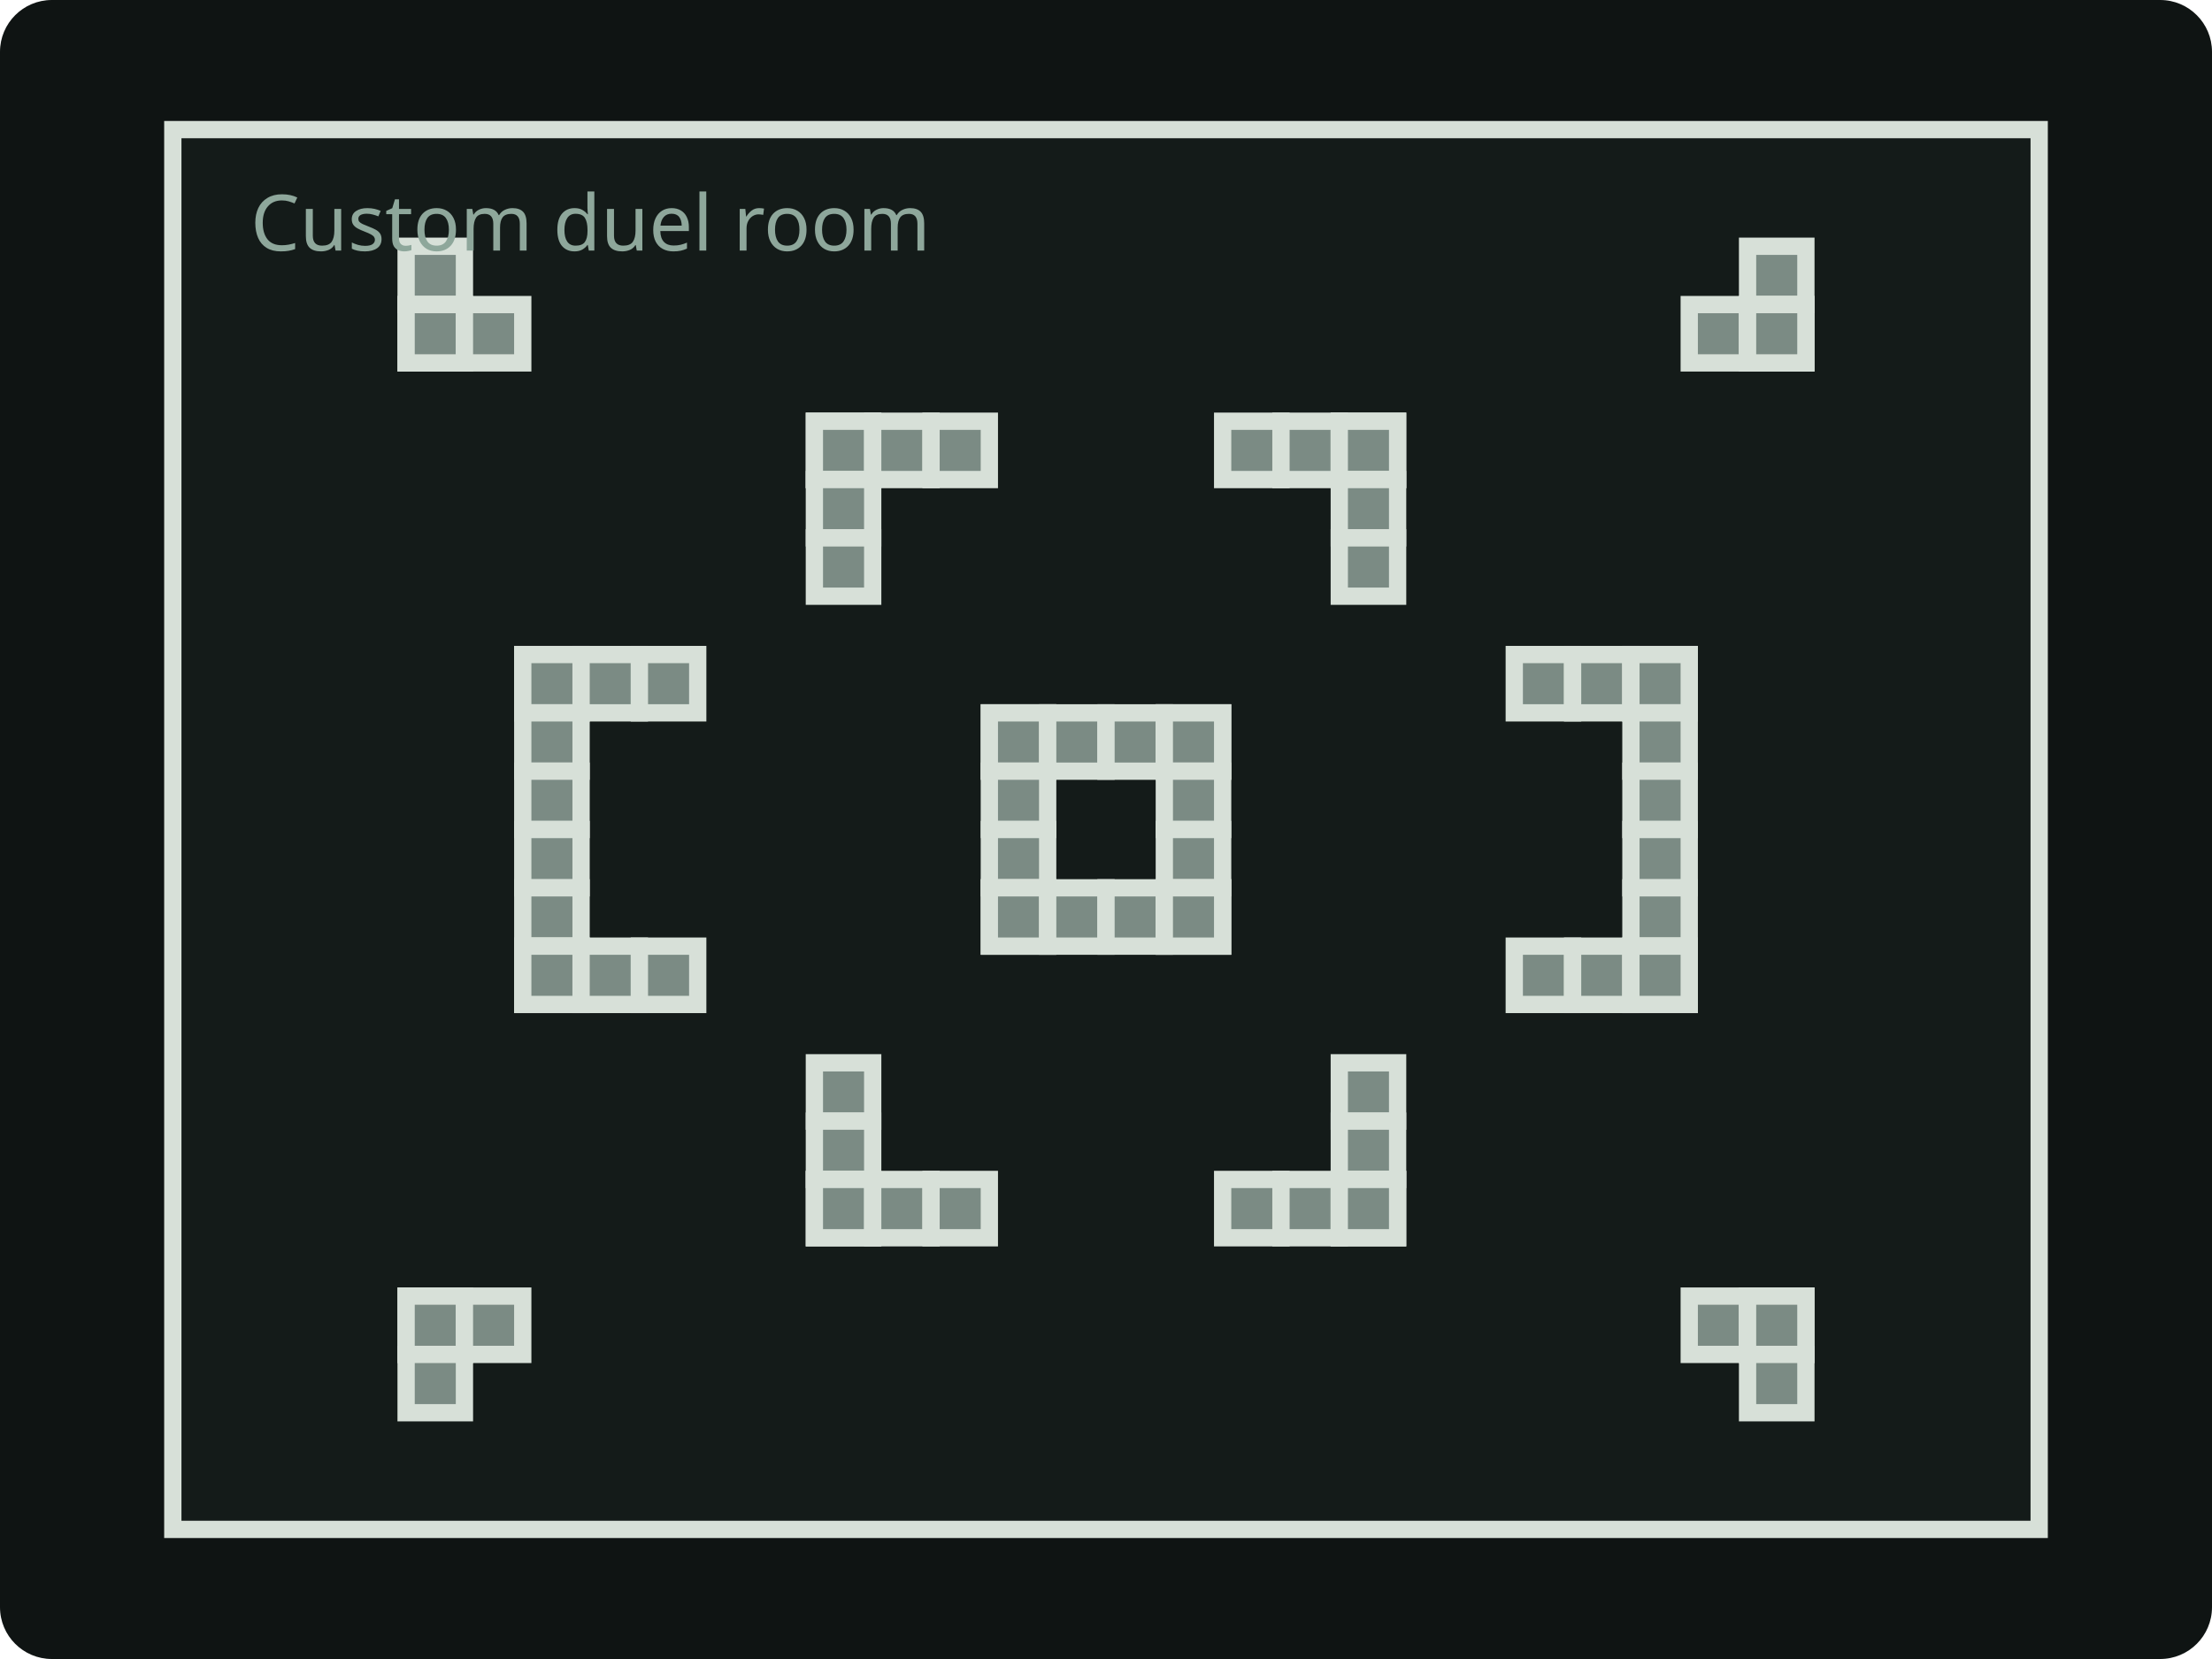
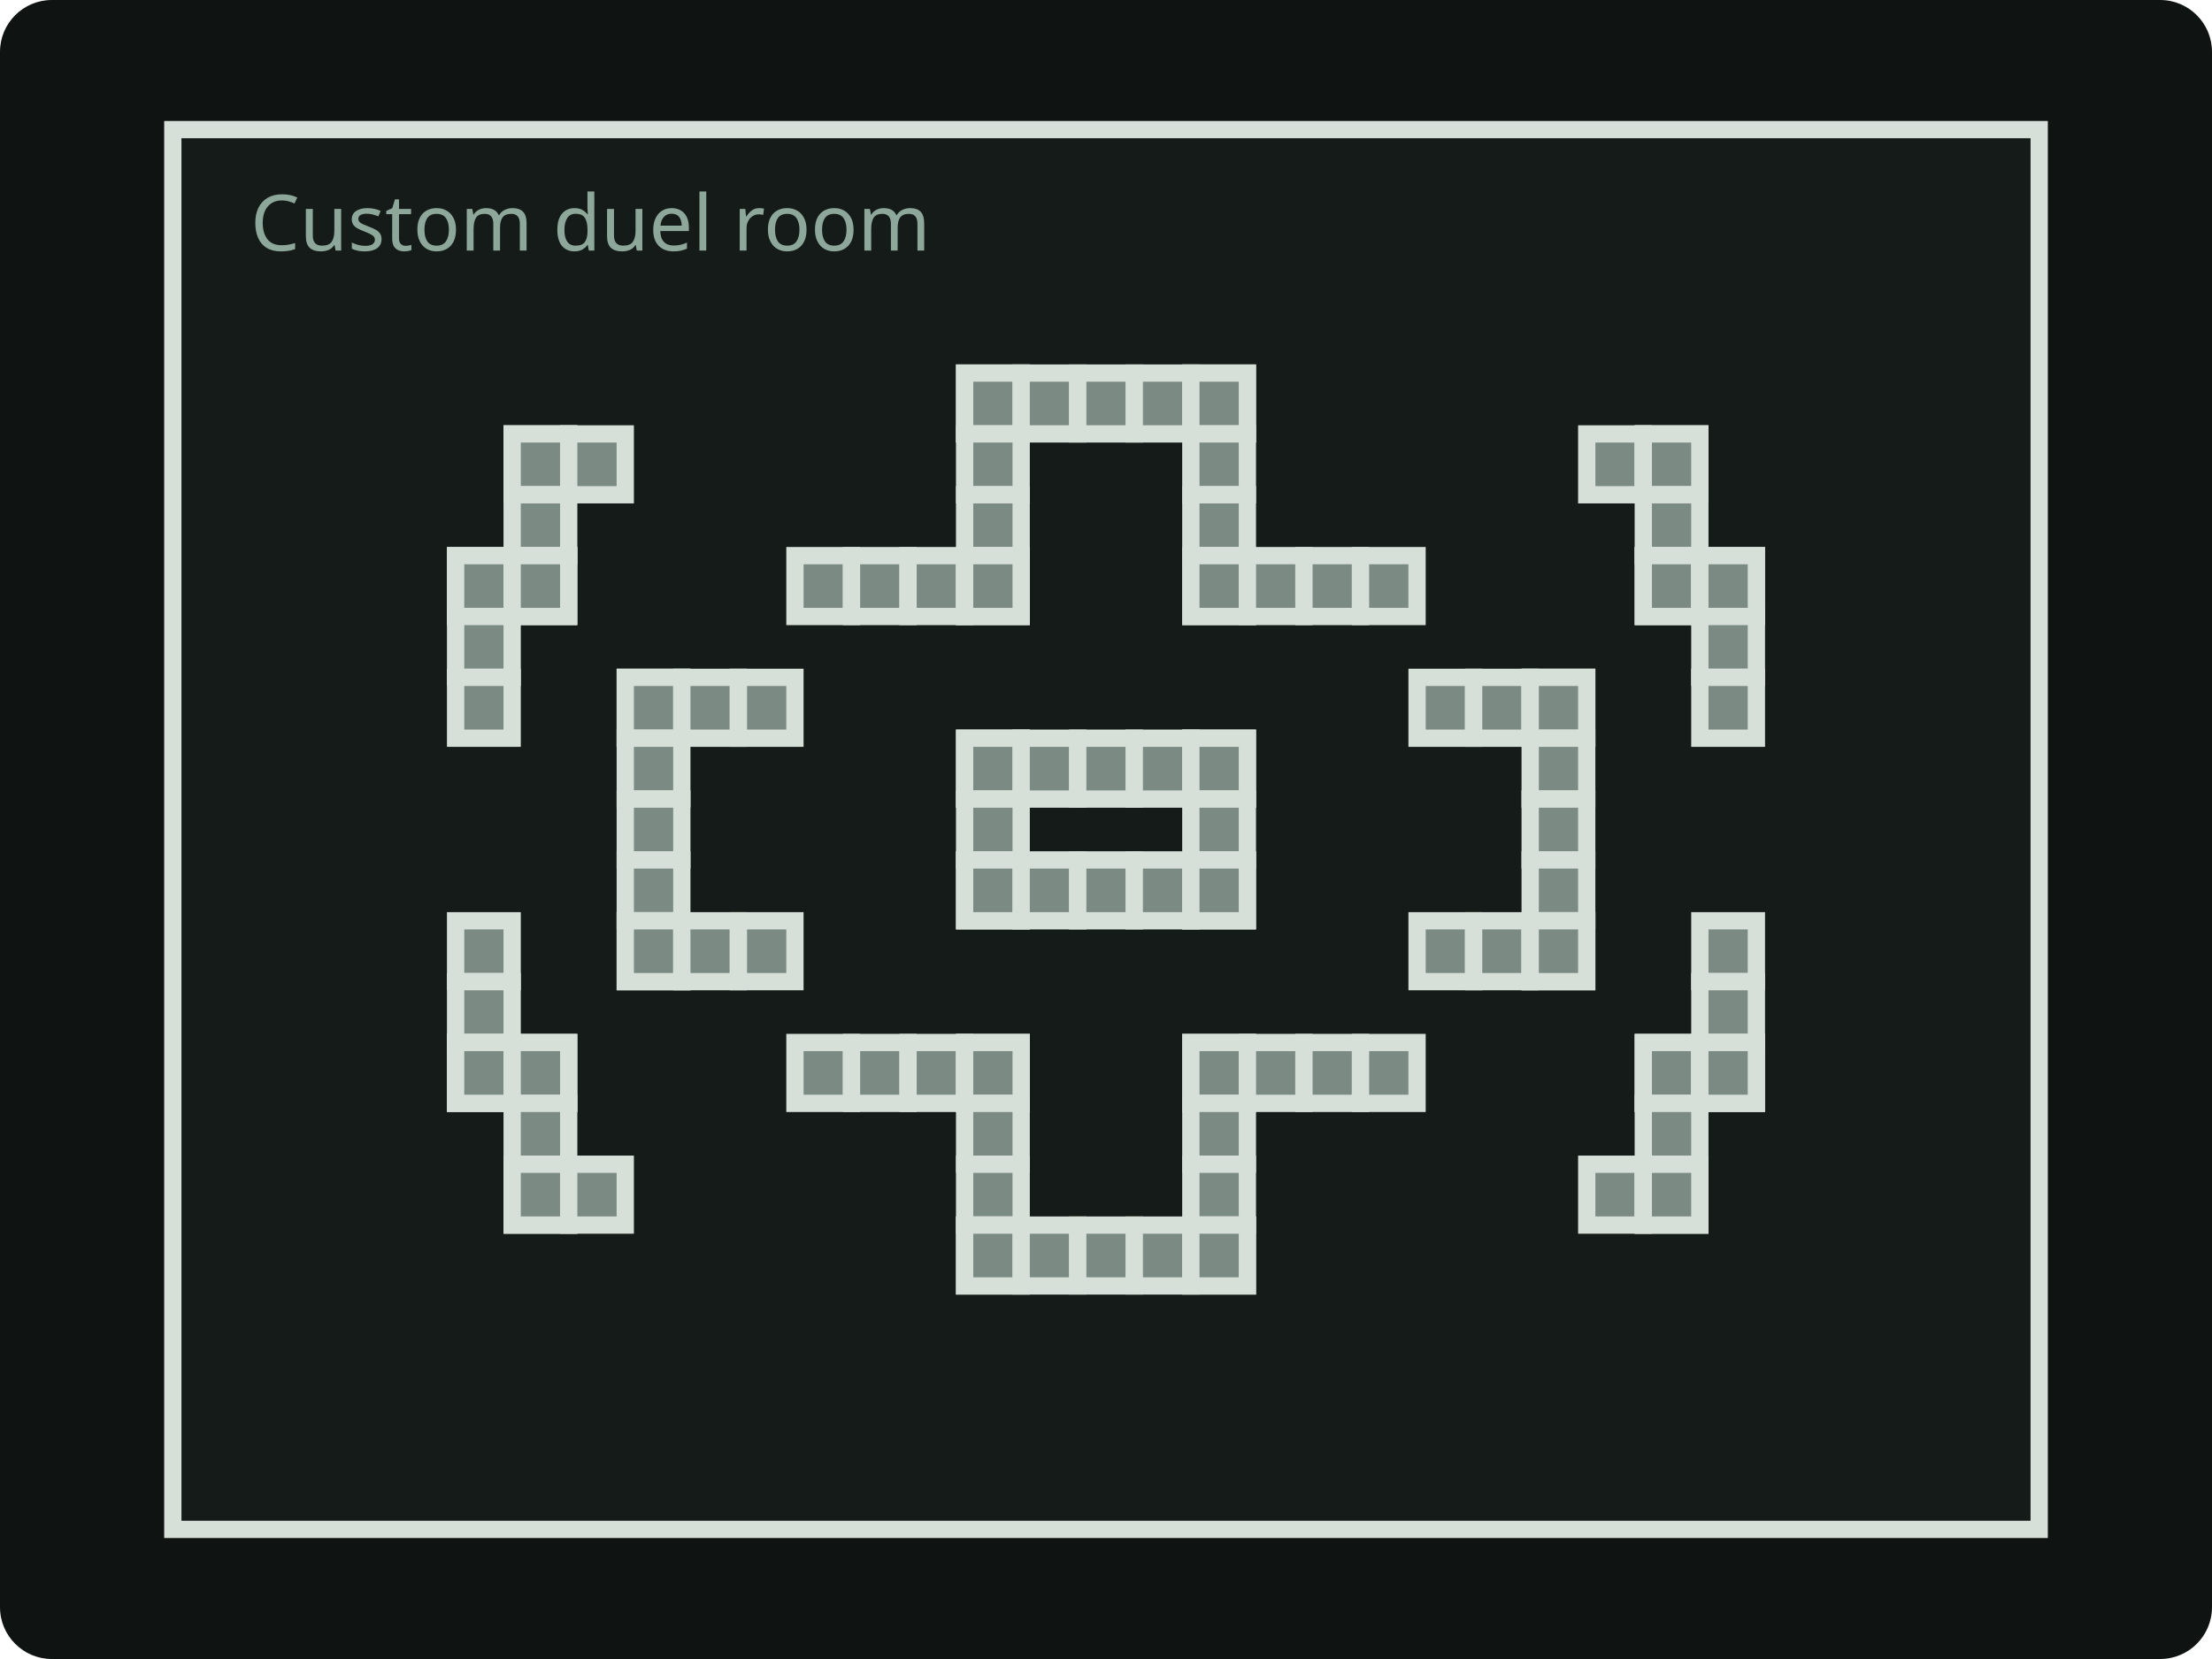
<svg xmlns="http://www.w3.org/2000/svg" viewBox="0 0 512 384" fill="none">
  <rect width="512" height="384" rx="12" fill="#0f1413" />
  <rect x="40" y="30" width="432" height="324" fill="#141b19" stroke="#d7e0d8" stroke-width="4" />
-   <rect x="94" y="57" width="13.5" height="13.5" fill="#7b8b84" stroke="#d7e0d8" stroke-width="4" />
-   <rect x="404.5" y="57" width="13.5" height="13.5" fill="#7b8b84" stroke="#d7e0d8" stroke-width="4" />
-   <rect x="94" y="70.5" width="13.5" height="13.5" fill="#7b8b84" stroke="#d7e0d8" stroke-width="4" />
-   <rect x="94" y="70.5" width="13.5" height="13.5" fill="#7b8b84" stroke="#d7e0d8" stroke-width="4" />
-   <rect x="107.5" y="70.5" width="13.5" height="13.5" fill="#7b8b84" stroke="#d7e0d8" stroke-width="4" />
-   <rect x="391" y="70.5" width="13.5" height="13.5" fill="#7b8b84" stroke="#d7e0d8" stroke-width="4" />
-   <rect x="404.5" y="70.5" width="13.5" height="13.5" fill="#7b8b84" stroke="#d7e0d8" stroke-width="4" />
-   <rect x="404.5" y="70.5" width="13.5" height="13.5" fill="#7b8b84" stroke="#d7e0d8" stroke-width="4" />
-   <rect x="188.5" y="97.5" width="13.5" height="13.5" fill="#7b8b84" stroke="#d7e0d8" stroke-width="4" />
-   <rect x="188.5" y="97.5" width="13.5" height="13.5" fill="#7b8b84" stroke="#d7e0d8" stroke-width="4" />
-   <rect x="202" y="97.5" width="13.5" height="13.5" fill="#7b8b84" stroke="#d7e0d8" stroke-width="4" />
-   <rect x="215.5" y="97.5" width="13.5" height="13.5" fill="#7b8b84" stroke="#d7e0d8" stroke-width="4" />
-   <rect x="283" y="97.5" width="13.5" height="13.5" fill="#7b8b84" stroke="#d7e0d8" stroke-width="4" />
-   <rect x="296.5" y="97.5" width="13.5" height="13.5" fill="#7b8b84" stroke="#d7e0d8" stroke-width="4" />
-   <rect x="310" y="97.5" width="13.5" height="13.5" fill="#7b8b84" stroke="#d7e0d8" stroke-width="4" />
-   <rect x="310" y="97.5" width="13.5" height="13.5" fill="#7b8b84" stroke="#d7e0d8" stroke-width="4" />
-   <rect x="188.5" y="111" width="13.5" height="13.5" fill="#7b8b84" stroke="#d7e0d8" stroke-width="4" />
-   <rect x="310" y="111" width="13.5" height="13.5" fill="#7b8b84" stroke="#d7e0d8" stroke-width="4" />
-   <rect x="188.5" y="124.5" width="13.5" height="13.5" fill="#7b8b84" stroke="#d7e0d8" stroke-width="4" />
-   <rect x="310" y="124.5" width="13.5" height="13.5" fill="#7b8b84" stroke="#d7e0d8" stroke-width="4" />
-   <rect x="121" y="151.5" width="13.5" height="13.5" fill="#7b8b84" stroke="#d7e0d8" stroke-width="4" />
-   <rect x="121" y="151.5" width="13.5" height="13.5" fill="#7b8b84" stroke="#d7e0d8" stroke-width="4" />
-   <rect x="134.5" y="151.5" width="13.5" height="13.5" fill="#7b8b84" stroke="#d7e0d8" stroke-width="4" />
-   <rect x="148" y="151.5" width="13.5" height="13.5" fill="#7b8b84" stroke="#d7e0d8" stroke-width="4" />
-   <rect x="350.5" y="151.5" width="13.5" height="13.5" fill="#7b8b84" stroke="#d7e0d8" stroke-width="4" />
-   <rect x="364" y="151.5" width="13.5" height="13.5" fill="#7b8b84" stroke="#d7e0d8" stroke-width="4" />
-   <rect x="377.5" y="151.5" width="13.5" height="13.5" fill="#7b8b84" stroke="#d7e0d8" stroke-width="4" />
-   <rect x="377.5" y="151.5" width="13.5" height="13.5" fill="#7b8b84" stroke="#d7e0d8" stroke-width="4" />
-   <rect x="121" y="165" width="13.5" height="13.5" fill="#7b8b84" stroke="#d7e0d8" stroke-width="4" />
-   <rect x="229" y="165" width="13.5" height="13.5" fill="#7b8b84" stroke="#d7e0d8" stroke-width="4" />
-   <rect x="229" y="165" width="13.5" height="13.5" fill="#7b8b84" stroke="#d7e0d8" stroke-width="4" />
-   <rect x="242.5" y="165" width="13.5" height="13.5" fill="#7b8b84" stroke="#d7e0d8" stroke-width="4" />
-   <rect x="256" y="165" width="13.5" height="13.5" fill="#7b8b84" stroke="#d7e0d8" stroke-width="4" />
-   <rect x="269.5" y="165" width="13.5" height="13.5" fill="#7b8b84" stroke="#d7e0d8" stroke-width="4" />
-   <rect x="269.5" y="165" width="13.5" height="13.5" fill="#7b8b84" stroke="#d7e0d8" stroke-width="4" />
-   <rect x="377.5" y="165" width="13.5" height="13.5" fill="#7b8b84" stroke="#d7e0d8" stroke-width="4" />
-   <rect x="121" y="178.5" width="13.5" height="13.5" fill="#7b8b84" stroke="#d7e0d8" stroke-width="4" />
-   <rect x="229" y="178.5" width="13.5" height="13.5" fill="#7b8b84" stroke="#d7e0d8" stroke-width="4" />
-   <rect x="269.5" y="178.5" width="13.5" height="13.5" fill="#7b8b84" stroke="#d7e0d8" stroke-width="4" />
-   <rect x="377.5" y="178.5" width="13.5" height="13.5" fill="#7b8b84" stroke="#d7e0d8" stroke-width="4" />
-   <rect x="121" y="192" width="13.5" height="13.5" fill="#7b8b84" stroke="#d7e0d8" stroke-width="4" />
-   <rect x="229" y="192" width="13.5" height="13.5" fill="#7b8b84" stroke="#d7e0d8" stroke-width="4" />
-   <rect x="269.5" y="192" width="13.5" height="13.5" fill="#7b8b84" stroke="#d7e0d8" stroke-width="4" />
-   <rect x="377.5" y="192" width="13.5" height="13.5" fill="#7b8b84" stroke="#d7e0d8" stroke-width="4" />
-   <rect x="121" y="205.5" width="13.5" height="13.5" fill="#7b8b84" stroke="#d7e0d8" stroke-width="4" />
-   <rect x="229" y="205.5" width="13.5" height="13.5" fill="#7b8b84" stroke="#d7e0d8" stroke-width="4" />
-   <rect x="229" y="205.5" width="13.5" height="13.5" fill="#7b8b84" stroke="#d7e0d8" stroke-width="4" />
-   <rect x="242.5" y="205.5" width="13.5" height="13.5" fill="#7b8b84" stroke="#d7e0d8" stroke-width="4" />
-   <rect x="256" y="205.5" width="13.5" height="13.5" fill="#7b8b84" stroke="#d7e0d8" stroke-width="4" />
-   <rect x="269.5" y="205.5" width="13.5" height="13.5" fill="#7b8b84" stroke="#d7e0d8" stroke-width="4" />
-   <rect x="269.5" y="205.5" width="13.5" height="13.5" fill="#7b8b84" stroke="#d7e0d8" stroke-width="4" />
-   <rect x="377.5" y="205.5" width="13.5" height="13.5" fill="#7b8b84" stroke="#d7e0d8" stroke-width="4" />
-   <rect x="121" y="219" width="13.5" height="13.5" fill="#7b8b84" stroke="#d7e0d8" stroke-width="4" />
-   <rect x="121" y="219" width="13.5" height="13.5" fill="#7b8b84" stroke="#d7e0d8" stroke-width="4" />
-   <rect x="134.5" y="219" width="13.5" height="13.5" fill="#7b8b84" stroke="#d7e0d8" stroke-width="4" />
-   <rect x="148" y="219" width="13.5" height="13.5" fill="#7b8b84" stroke="#d7e0d8" stroke-width="4" />
-   <rect x="350.5" y="219" width="13.5" height="13.5" fill="#7b8b84" stroke="#d7e0d8" stroke-width="4" />
-   <rect x="364" y="219" width="13.5" height="13.5" fill="#7b8b84" stroke="#d7e0d8" stroke-width="4" />
-   <rect x="377.5" y="219" width="13.5" height="13.5" fill="#7b8b84" stroke="#d7e0d8" stroke-width="4" />
-   <rect x="377.5" y="219" width="13.5" height="13.5" fill="#7b8b84" stroke="#d7e0d8" stroke-width="4" />
-   <rect x="188.5" y="246" width="13.5" height="13.5" fill="#7b8b84" stroke="#d7e0d8" stroke-width="4" />
-   <rect x="310" y="246" width="13.5" height="13.5" fill="#7b8b84" stroke="#d7e0d8" stroke-width="4" />
-   <rect x="188.5" y="259.5" width="13.5" height="13.5" fill="#7b8b84" stroke="#d7e0d8" stroke-width="4" />
-   <rect x="310" y="259.5" width="13.5" height="13.5" fill="#7b8b84" stroke="#d7e0d8" stroke-width="4" />
-   <rect x="188.5" y="273" width="13.5" height="13.5" fill="#7b8b84" stroke="#d7e0d8" stroke-width="4" />
-   <rect x="188.5" y="273" width="13.5" height="13.5" fill="#7b8b84" stroke="#d7e0d8" stroke-width="4" />
-   <rect x="202" y="273" width="13.5" height="13.5" fill="#7b8b84" stroke="#d7e0d8" stroke-width="4" />
-   <rect x="215.5" y="273" width="13.5" height="13.5" fill="#7b8b84" stroke="#d7e0d8" stroke-width="4" />
-   <rect x="283" y="273" width="13.5" height="13.5" fill="#7b8b84" stroke="#d7e0d8" stroke-width="4" />
-   <rect x="296.5" y="273" width="13.5" height="13.5" fill="#7b8b84" stroke="#d7e0d8" stroke-width="4" />
-   <rect x="310" y="273" width="13.5" height="13.5" fill="#7b8b84" stroke="#d7e0d8" stroke-width="4" />
-   <rect x="310" y="273" width="13.5" height="13.5" fill="#7b8b84" stroke="#d7e0d8" stroke-width="4" />
-   <rect x="94" y="300" width="13.5" height="13.5" fill="#7b8b84" stroke="#d7e0d8" stroke-width="4" />
-   <rect x="94" y="300" width="13.5" height="13.5" fill="#7b8b84" stroke="#d7e0d8" stroke-width="4" />
-   <rect x="107.5" y="300" width="13.5" height="13.5" fill="#7b8b84" stroke="#d7e0d8" stroke-width="4" />
-   <rect x="391" y="300" width="13.5" height="13.5" fill="#7b8b84" stroke="#d7e0d8" stroke-width="4" />
-   <rect x="404.5" y="300" width="13.5" height="13.5" fill="#7b8b84" stroke="#d7e0d8" stroke-width="4" />
-   <rect x="404.5" y="300" width="13.5" height="13.5" fill="#7b8b84" stroke="#d7e0d8" stroke-width="4" />
-   <rect x="94" y="313.5" width="13.5" height="13.5" fill="#7b8b84" stroke="#d7e0d8" stroke-width="4" />
-   <rect x="404.5" y="313.5" width="13.5" height="13.5" fill="#7b8b84" stroke="#d7e0d8" stroke-width="4" />
+   <rect x="223.273" y="86.348" width="13.091" height="14.087" fill="#7b8b84" stroke="#d7e0d8" stroke-width="4" />
+   <rect x="223.273" y="86.348" width="13.091" height="14.087" fill="#7b8b84" stroke="#d7e0d8" stroke-width="4" />
+   <rect x="236.364" y="86.348" width="13.091" height="14.087" fill="#7b8b84" stroke="#d7e0d8" stroke-width="4" />
+   <rect x="249.455" y="86.348" width="13.091" height="14.087" fill="#7b8b84" stroke="#d7e0d8" stroke-width="4" />
+   <rect x="262.545" y="86.348" width="13.091" height="14.087" fill="#7b8b84" stroke="#d7e0d8" stroke-width="4" />
+   <rect x="275.636" y="86.348" width="13.091" height="14.087" fill="#7b8b84" stroke="#d7e0d8" stroke-width="4" />
+   <rect x="275.636" y="86.348" width="13.091" height="14.087" fill="#7b8b84" stroke="#d7e0d8" stroke-width="4" />
+   <rect x="118.545" y="100.435" width="13.091" height="14.087" fill="#7b8b84" stroke="#d7e0d8" stroke-width="4" />
+   <rect x="118.545" y="100.435" width="13.091" height="14.087" fill="#7b8b84" stroke="#d7e0d8" stroke-width="4" />
+   <rect x="131.636" y="100.435" width="13.091" height="14.087" fill="#7b8b84" stroke="#d7e0d8" stroke-width="4" />
+   <rect x="223.273" y="100.435" width="13.091" height="14.087" fill="#7b8b84" stroke="#d7e0d8" stroke-width="4" />
+   <rect x="275.636" y="100.435" width="13.091" height="14.087" fill="#7b8b84" stroke="#d7e0d8" stroke-width="4" />
+   <rect x="367.273" y="100.435" width="13.091" height="14.087" fill="#7b8b84" stroke="#d7e0d8" stroke-width="4" />
+   <rect x="380.364" y="100.435" width="13.091" height="14.087" fill="#7b8b84" stroke="#d7e0d8" stroke-width="4" />
+   <rect x="380.364" y="100.435" width="13.091" height="14.087" fill="#7b8b84" stroke="#d7e0d8" stroke-width="4" />
+   <rect x="118.545" y="114.522" width="13.091" height="14.087" fill="#7b8b84" stroke="#d7e0d8" stroke-width="4" />
+   <rect x="223.273" y="114.522" width="13.091" height="14.087" fill="#7b8b84" stroke="#d7e0d8" stroke-width="4" />
+   <rect x="275.636" y="114.522" width="13.091" height="14.087" fill="#7b8b84" stroke="#d7e0d8" stroke-width="4" />
+   <rect x="380.364" y="114.522" width="13.091" height="14.087" fill="#7b8b84" stroke="#d7e0d8" stroke-width="4" />
+   <rect x="105.455" y="128.609" width="13.091" height="14.087" fill="#7b8b84" stroke="#d7e0d8" stroke-width="4" />
+   <rect x="105.455" y="128.609" width="13.091" height="14.087" fill="#7b8b84" stroke="#d7e0d8" stroke-width="4" />
+   <rect x="118.545" y="128.609" width="13.091" height="14.087" fill="#7b8b84" stroke="#d7e0d8" stroke-width="4" />
+   <rect x="118.545" y="128.609" width="13.091" height="14.087" fill="#7b8b84" stroke="#d7e0d8" stroke-width="4" />
+   <rect x="184" y="128.609" width="13.091" height="14.087" fill="#7b8b84" stroke="#d7e0d8" stroke-width="4" />
+   <rect x="197.091" y="128.609" width="13.091" height="14.087" fill="#7b8b84" stroke="#d7e0d8" stroke-width="4" />
+   <rect x="210.182" y="128.609" width="13.091" height="14.087" fill="#7b8b84" stroke="#d7e0d8" stroke-width="4" />
+   <rect x="223.273" y="128.609" width="13.091" height="14.087" fill="#7b8b84" stroke="#d7e0d8" stroke-width="4" />
+   <rect x="223.273" y="128.609" width="13.091" height="14.087" fill="#7b8b84" stroke="#d7e0d8" stroke-width="4" />
+   <rect x="275.636" y="128.609" width="13.091" height="14.087" fill="#7b8b84" stroke="#d7e0d8" stroke-width="4" />
+   <rect x="275.636" y="128.609" width="13.091" height="14.087" fill="#7b8b84" stroke="#d7e0d8" stroke-width="4" />
+   <rect x="288.727" y="128.609" width="13.091" height="14.087" fill="#7b8b84" stroke="#d7e0d8" stroke-width="4" />
+   <rect x="301.818" y="128.609" width="13.091" height="14.087" fill="#7b8b84" stroke="#d7e0d8" stroke-width="4" />
+   <rect x="314.909" y="128.609" width="13.091" height="14.087" fill="#7b8b84" stroke="#d7e0d8" stroke-width="4" />
+   <rect x="380.364" y="128.609" width="13.091" height="14.087" fill="#7b8b84" stroke="#d7e0d8" stroke-width="4" />
+   <rect x="380.364" y="128.609" width="13.091" height="14.087" fill="#7b8b84" stroke="#d7e0d8" stroke-width="4" />
+   <rect x="393.455" y="128.609" width="13.091" height="14.087" fill="#7b8b84" stroke="#d7e0d8" stroke-width="4" />
+   <rect x="393.455" y="128.609" width="13.091" height="14.087" fill="#7b8b84" stroke="#d7e0d8" stroke-width="4" />
+   <rect x="105.455" y="142.696" width="13.091" height="14.087" fill="#7b8b84" stroke="#d7e0d8" stroke-width="4" />
+   <rect x="393.455" y="142.696" width="13.091" height="14.087" fill="#7b8b84" stroke="#d7e0d8" stroke-width="4" />
+   <rect x="105.455" y="156.783" width="13.091" height="14.087" fill="#7b8b84" stroke="#d7e0d8" stroke-width="4" />
+   <rect x="144.727" y="156.783" width="13.091" height="14.087" fill="#7b8b84" stroke="#d7e0d8" stroke-width="4" />
+   <rect x="144.727" y="156.783" width="13.091" height="14.087" fill="#7b8b84" stroke="#d7e0d8" stroke-width="4" />
+   <rect x="157.818" y="156.783" width="13.091" height="14.087" fill="#7b8b84" stroke="#d7e0d8" stroke-width="4" />
+   <rect x="170.909" y="156.783" width="13.091" height="14.087" fill="#7b8b84" stroke="#d7e0d8" stroke-width="4" />
+   <rect x="328" y="156.783" width="13.091" height="14.087" fill="#7b8b84" stroke="#d7e0d8" stroke-width="4" />
+   <rect x="341.091" y="156.783" width="13.091" height="14.087" fill="#7b8b84" stroke="#d7e0d8" stroke-width="4" />
+   <rect x="354.182" y="156.783" width="13.091" height="14.087" fill="#7b8b84" stroke="#d7e0d8" stroke-width="4" />
+   <rect x="354.182" y="156.783" width="13.091" height="14.087" fill="#7b8b84" stroke="#d7e0d8" stroke-width="4" />
+   <rect x="393.455" y="156.783" width="13.091" height="14.087" fill="#7b8b84" stroke="#d7e0d8" stroke-width="4" />
+   <rect x="144.727" y="170.87" width="13.091" height="14.087" fill="#7b8b84" stroke="#d7e0d8" stroke-width="4" />
+   <rect x="223.273" y="170.87" width="13.091" height="14.087" fill="#7b8b84" stroke="#d7e0d8" stroke-width="4" />
+   <rect x="223.273" y="170.87" width="13.091" height="14.087" fill="#7b8b84" stroke="#d7e0d8" stroke-width="4" />
+   <rect x="236.364" y="170.87" width="13.091" height="14.087" fill="#7b8b84" stroke="#d7e0d8" stroke-width="4" />
+   <rect x="249.455" y="170.87" width="13.091" height="14.087" fill="#7b8b84" stroke="#d7e0d8" stroke-width="4" />
+   <rect x="262.545" y="170.87" width="13.091" height="14.087" fill="#7b8b84" stroke="#d7e0d8" stroke-width="4" />
+   <rect x="275.636" y="170.87" width="13.091" height="14.087" fill="#7b8b84" stroke="#d7e0d8" stroke-width="4" />
+   <rect x="275.636" y="170.87" width="13.091" height="14.087" fill="#7b8b84" stroke="#d7e0d8" stroke-width="4" />
+   <rect x="354.182" y="170.87" width="13.091" height="14.087" fill="#7b8b84" stroke="#d7e0d8" stroke-width="4" />
+   <rect x="144.727" y="184.957" width="13.091" height="14.087" fill="#7b8b84" stroke="#d7e0d8" stroke-width="4" />
+   <rect x="223.273" y="184.957" width="13.091" height="14.087" fill="#7b8b84" stroke="#d7e0d8" stroke-width="4" />
+   <rect x="275.636" y="184.957" width="13.091" height="14.087" fill="#7b8b84" stroke="#d7e0d8" stroke-width="4" />
+   <rect x="354.182" y="184.957" width="13.091" height="14.087" fill="#7b8b84" stroke="#d7e0d8" stroke-width="4" />
+   <rect x="144.727" y="199.043" width="13.091" height="14.087" fill="#7b8b84" stroke="#d7e0d8" stroke-width="4" />
+   <rect x="223.273" y="199.043" width="13.091" height="14.087" fill="#7b8b84" stroke="#d7e0d8" stroke-width="4" />
+   <rect x="223.273" y="199.043" width="13.091" height="14.087" fill="#7b8b84" stroke="#d7e0d8" stroke-width="4" />
+   <rect x="236.364" y="199.043" width="13.091" height="14.087" fill="#7b8b84" stroke="#d7e0d8" stroke-width="4" />
+   <rect x="249.455" y="199.043" width="13.091" height="14.087" fill="#7b8b84" stroke="#d7e0d8" stroke-width="4" />
+   <rect x="262.545" y="199.043" width="13.091" height="14.087" fill="#7b8b84" stroke="#d7e0d8" stroke-width="4" />
+   <rect x="275.636" y="199.043" width="13.091" height="14.087" fill="#7b8b84" stroke="#d7e0d8" stroke-width="4" />
+   <rect x="275.636" y="199.043" width="13.091" height="14.087" fill="#7b8b84" stroke="#d7e0d8" stroke-width="4" />
+   <rect x="354.182" y="199.043" width="13.091" height="14.087" fill="#7b8b84" stroke="#d7e0d8" stroke-width="4" />
+   <rect x="105.455" y="213.13" width="13.091" height="14.087" fill="#7b8b84" stroke="#d7e0d8" stroke-width="4" />
+   <rect x="144.727" y="213.13" width="13.091" height="14.087" fill="#7b8b84" stroke="#d7e0d8" stroke-width="4" />
+   <rect x="144.727" y="213.13" width="13.091" height="14.087" fill="#7b8b84" stroke="#d7e0d8" stroke-width="4" />
+   <rect x="157.818" y="213.13" width="13.091" height="14.087" fill="#7b8b84" stroke="#d7e0d8" stroke-width="4" />
+   <rect x="170.909" y="213.13" width="13.091" height="14.087" fill="#7b8b84" stroke="#d7e0d8" stroke-width="4" />
+   <rect x="328" y="213.13" width="13.091" height="14.087" fill="#7b8b84" stroke="#d7e0d8" stroke-width="4" />
+   <rect x="341.091" y="213.13" width="13.091" height="14.087" fill="#7b8b84" stroke="#d7e0d8" stroke-width="4" />
+   <rect x="354.182" y="213.13" width="13.091" height="14.087" fill="#7b8b84" stroke="#d7e0d8" stroke-width="4" />
+   <rect x="354.182" y="213.13" width="13.091" height="14.087" fill="#7b8b84" stroke="#d7e0d8" stroke-width="4" />
+   <rect x="393.455" y="213.13" width="13.091" height="14.087" fill="#7b8b84" stroke="#d7e0d8" stroke-width="4" />
+   <rect x="105.455" y="227.217" width="13.091" height="14.087" fill="#7b8b84" stroke="#d7e0d8" stroke-width="4" />
+   <rect x="393.455" y="227.217" width="13.091" height="14.087" fill="#7b8b84" stroke="#d7e0d8" stroke-width="4" />
+   <rect x="105.455" y="241.304" width="13.091" height="14.087" fill="#7b8b84" stroke="#d7e0d8" stroke-width="4" />
+   <rect x="105.455" y="241.304" width="13.091" height="14.087" fill="#7b8b84" stroke="#d7e0d8" stroke-width="4" />
+   <rect x="118.545" y="241.304" width="13.091" height="14.087" fill="#7b8b84" stroke="#d7e0d8" stroke-width="4" />
+   <rect x="118.545" y="241.304" width="13.091" height="14.087" fill="#7b8b84" stroke="#d7e0d8" stroke-width="4" />
+   <rect x="184" y="241.304" width="13.091" height="14.087" fill="#7b8b84" stroke="#d7e0d8" stroke-width="4" />
+   <rect x="197.091" y="241.304" width="13.091" height="14.087" fill="#7b8b84" stroke="#d7e0d8" stroke-width="4" />
+   <rect x="210.182" y="241.304" width="13.091" height="14.087" fill="#7b8b84" stroke="#d7e0d8" stroke-width="4" />
+   <rect x="223.273" y="241.304" width="13.091" height="14.087" fill="#7b8b84" stroke="#d7e0d8" stroke-width="4" />
+   <rect x="223.273" y="241.304" width="13.091" height="14.087" fill="#7b8b84" stroke="#d7e0d8" stroke-width="4" />
+   <rect x="275.636" y="241.304" width="13.091" height="14.087" fill="#7b8b84" stroke="#d7e0d8" stroke-width="4" />
+   <rect x="275.636" y="241.304" width="13.091" height="14.087" fill="#7b8b84" stroke="#d7e0d8" stroke-width="4" />
+   <rect x="288.727" y="241.304" width="13.091" height="14.087" fill="#7b8b84" stroke="#d7e0d8" stroke-width="4" />
+   <rect x="301.818" y="241.304" width="13.091" height="14.087" fill="#7b8b84" stroke="#d7e0d8" stroke-width="4" />
+   <rect x="314.909" y="241.304" width="13.091" height="14.087" fill="#7b8b84" stroke="#d7e0d8" stroke-width="4" />
+   <rect x="380.364" y="241.304" width="13.091" height="14.087" fill="#7b8b84" stroke="#d7e0d8" stroke-width="4" />
+   <rect x="380.364" y="241.304" width="13.091" height="14.087" fill="#7b8b84" stroke="#d7e0d8" stroke-width="4" />
+   <rect x="393.455" y="241.304" width="13.091" height="14.087" fill="#7b8b84" stroke="#d7e0d8" stroke-width="4" />
+   <rect x="393.455" y="241.304" width="13.091" height="14.087" fill="#7b8b84" stroke="#d7e0d8" stroke-width="4" />
+   <rect x="118.545" y="255.391" width="13.091" height="14.087" fill="#7b8b84" stroke="#d7e0d8" stroke-width="4" />
+   <rect x="223.273" y="255.391" width="13.091" height="14.087" fill="#7b8b84" stroke="#d7e0d8" stroke-width="4" />
+   <rect x="275.636" y="255.391" width="13.091" height="14.087" fill="#7b8b84" stroke="#d7e0d8" stroke-width="4" />
+   <rect x="380.364" y="255.391" width="13.091" height="14.087" fill="#7b8b84" stroke="#d7e0d8" stroke-width="4" />
+   <rect x="118.545" y="269.478" width="13.091" height="14.087" fill="#7b8b84" stroke="#d7e0d8" stroke-width="4" />
+   <rect x="118.545" y="269.478" width="13.091" height="14.087" fill="#7b8b84" stroke="#d7e0d8" stroke-width="4" />
+   <rect x="131.636" y="269.478" width="13.091" height="14.087" fill="#7b8b84" stroke="#d7e0d8" stroke-width="4" />
+   <rect x="223.273" y="269.478" width="13.091" height="14.087" fill="#7b8b84" stroke="#d7e0d8" stroke-width="4" />
+   <rect x="275.636" y="269.478" width="13.091" height="14.087" fill="#7b8b84" stroke="#d7e0d8" stroke-width="4" />
+   <rect x="367.273" y="269.478" width="13.091" height="14.087" fill="#7b8b84" stroke="#d7e0d8" stroke-width="4" />
+   <rect x="380.364" y="269.478" width="13.091" height="14.087" fill="#7b8b84" stroke="#d7e0d8" stroke-width="4" />
+   <rect x="380.364" y="269.478" width="13.091" height="14.087" fill="#7b8b84" stroke="#d7e0d8" stroke-width="4" />
+   <rect x="223.273" y="283.565" width="13.091" height="14.087" fill="#7b8b84" stroke="#d7e0d8" stroke-width="4" />
+   <rect x="223.273" y="283.565" width="13.091" height="14.087" fill="#7b8b84" stroke="#d7e0d8" stroke-width="4" />
+   <rect x="236.364" y="283.565" width="13.091" height="14.087" fill="#7b8b84" stroke="#d7e0d8" stroke-width="4" />
+   <rect x="249.455" y="283.565" width="13.091" height="14.087" fill="#7b8b84" stroke="#d7e0d8" stroke-width="4" />
+   <rect x="262.545" y="283.565" width="13.091" height="14.087" fill="#7b8b84" stroke="#d7e0d8" stroke-width="4" />
+   <rect x="275.636" y="283.565" width="13.091" height="14.087" fill="#7b8b84" stroke="#d7e0d8" stroke-width="4" />
+   <rect x="275.636" y="283.565" width="13.091" height="14.087" fill="#7b8b84" stroke="#d7e0d8" stroke-width="4" />
  <text x="58" y="58" fill="#8ea79b" font-family="system-ui, sans-serif" font-size="18">Custom duel room</text>
</svg>
